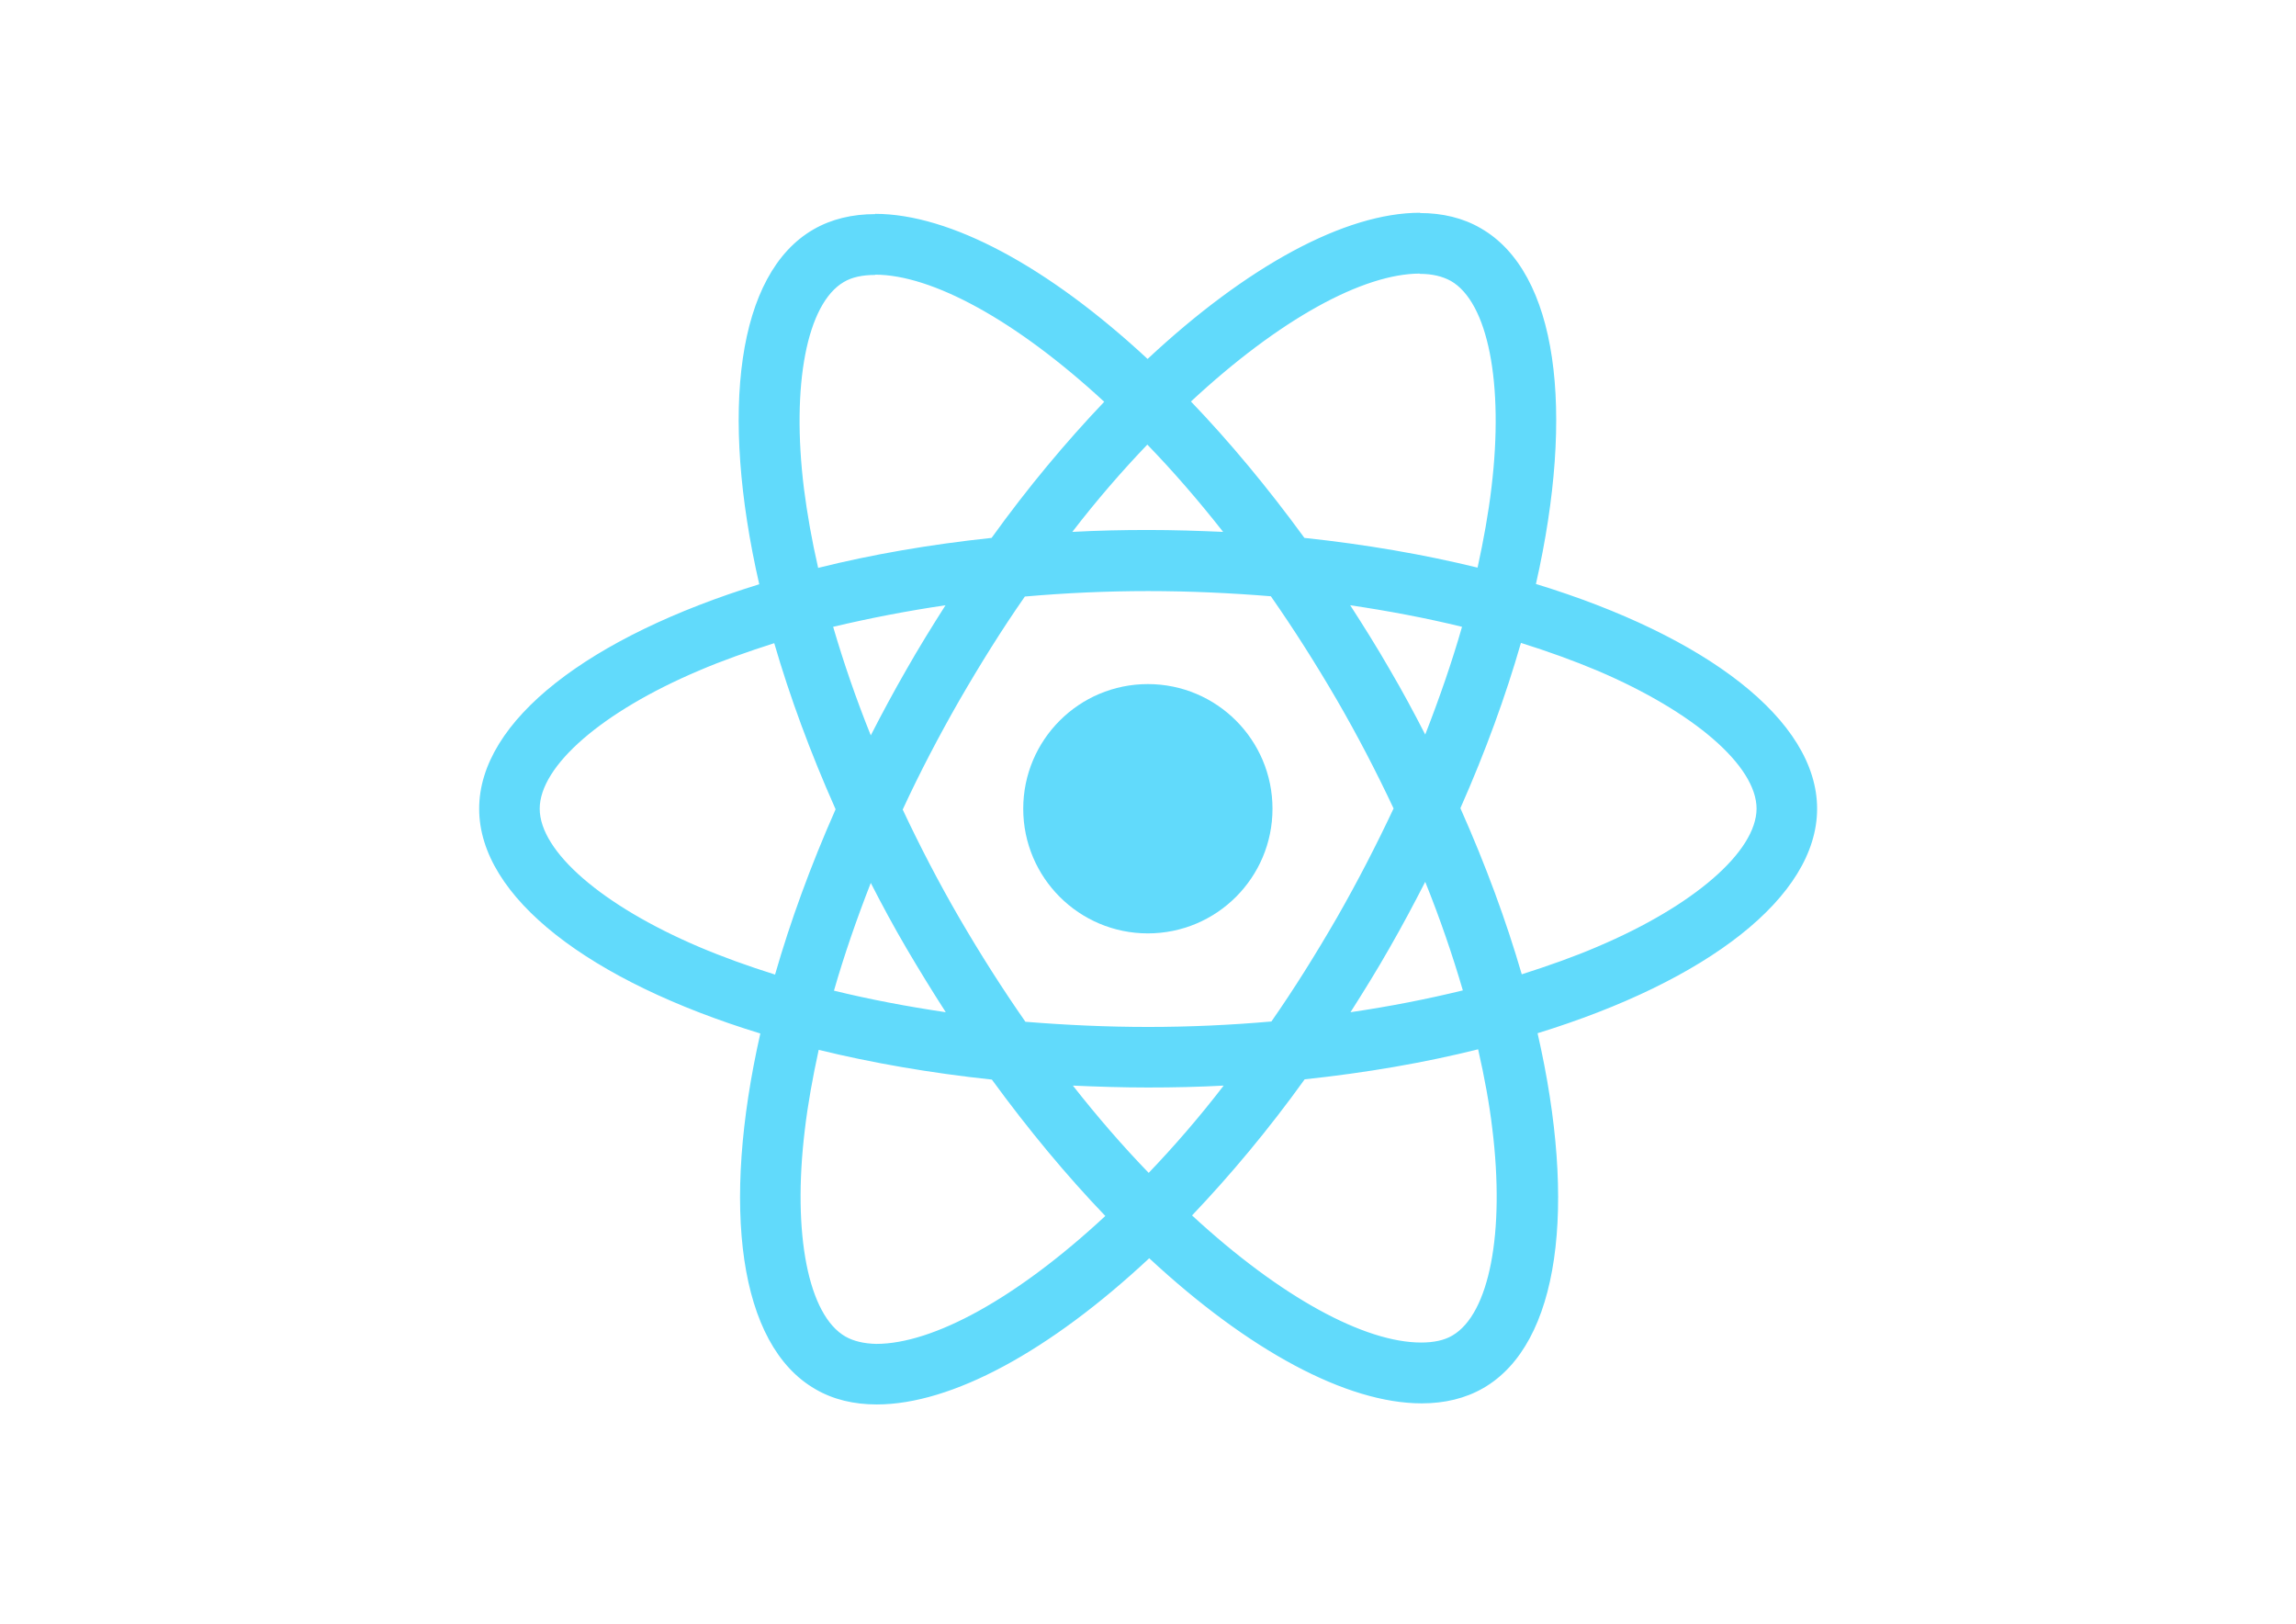
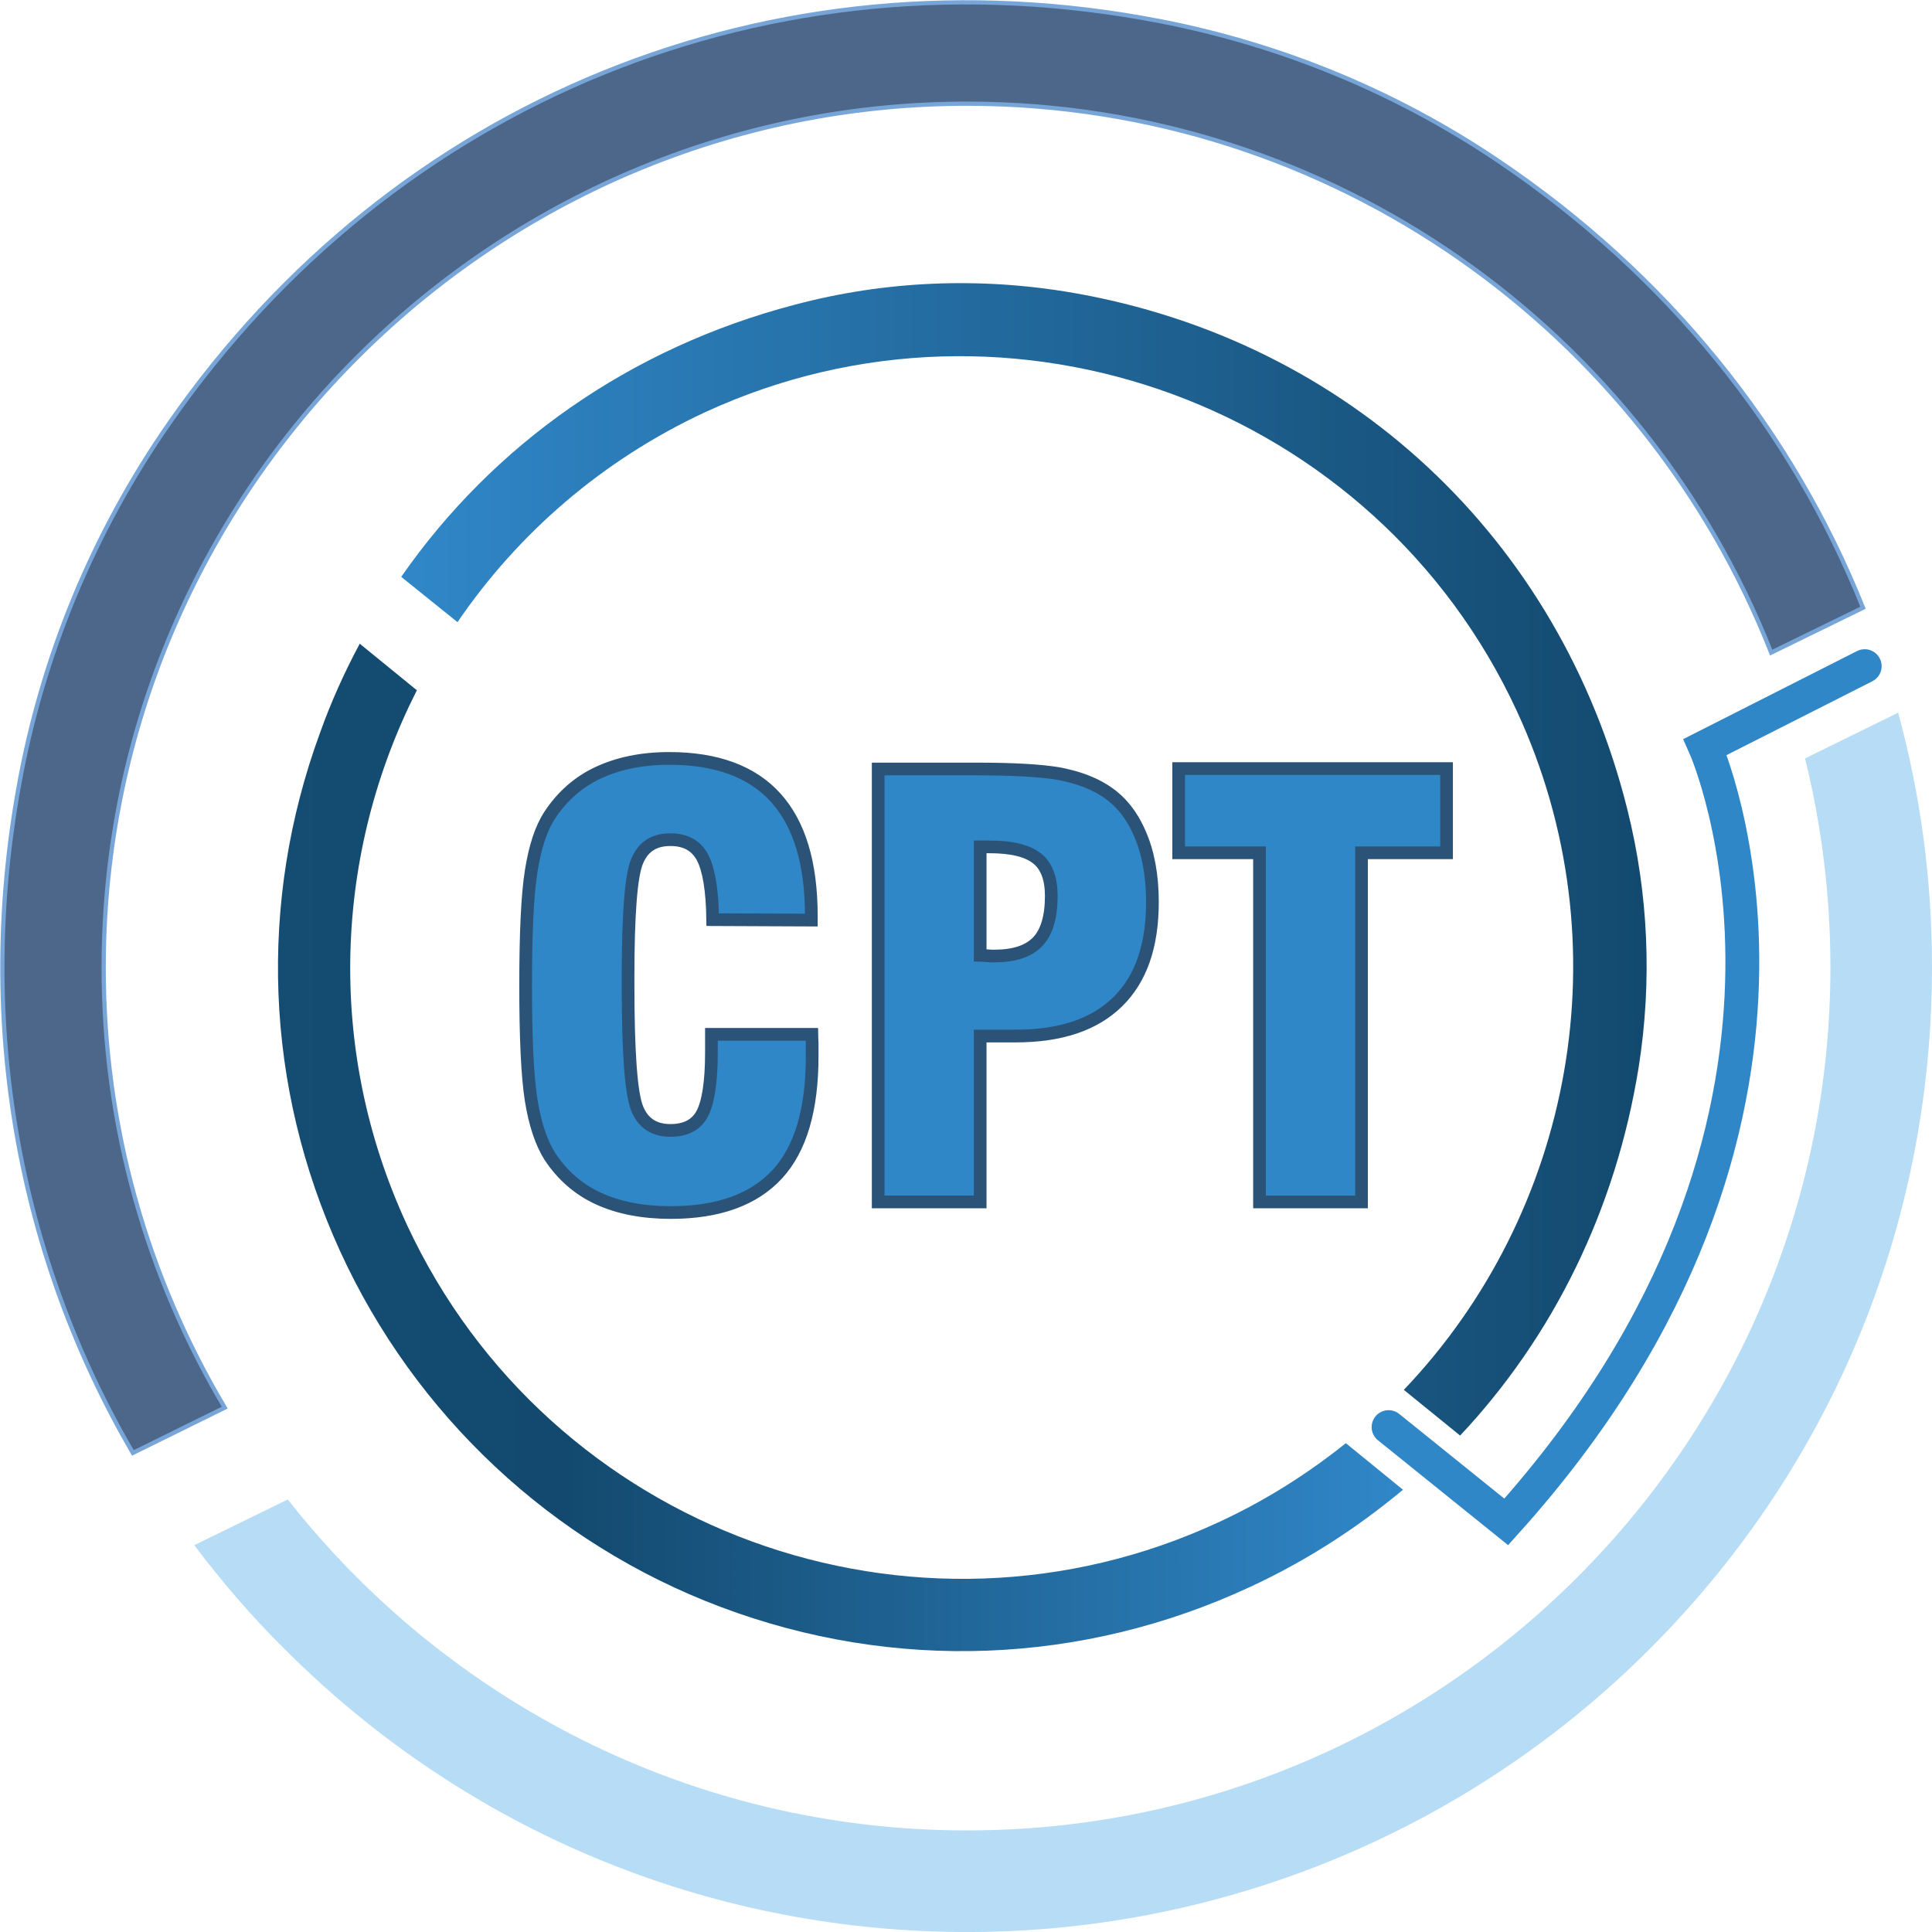
- <svg xmlns="http://www.w3.org/2000/svg" viewBox="0 0 841.9 595.3">
-   <g fill="#61DAFB">
-     <path d="M666.3 296.5c0-32.5-40.7-63.3-103.1-82.4 14.4-63.6 8-114.2-20.2-130.4-6.5-3.8-14.1-5.6-22.4-5.6v22.3c4.6 0 8.3.9 11.4 2.6 13.6 7.8 19.5 37.5 14.9 75.7-1.1 9.4-2.9 19.3-5.1 29.4-19.6-4.8-41-8.5-63.5-10.9-13.5-18.5-27.5-35.3-41.6-50 32.6-30.3 63.2-46.9 84-46.9V78c-27.5 0-63.5 19.6-99.9 53.6-36.4-33.8-72.4-53.2-99.9-53.2v22.3c20.7 0 51.4 16.5 84 46.6-14 14.7-28 31.4-41.3 49.9-22.6 2.4-44 6.1-63.6 11-2.3-10-4-19.7-5.2-29-4.7-38.2 1.1-67.9 14.6-75.8 3-1.8 6.9-2.6 11.5-2.6V78.5c-8.4 0-16 1.8-22.6 5.6-28.1 16.2-34.4 66.7-19.9 130.1-62.2 19.2-102.7 49.9-102.7 82.3 0 32.5 40.7 63.3 103.1 82.4-14.4 63.6-8 114.2 20.2 130.4 6.5 3.8 14.1 5.6 22.5 5.6 27.5 0 63.5-19.6 99.9-53.6 36.4 33.8 72.4 53.2 99.9 53.2 8.4 0 16-1.8 22.6-5.6 28.1-16.2 34.4-66.7 19.9-130.1 62-19.1 102.5-49.9 102.5-82.3zm-130.2-66.7c-3.7 12.9-8.3 26.2-13.5 39.5-4.1-8-8.4-16-13.1-24-4.6-8-9.5-15.8-14.4-23.4 14.2 2.1 27.9 4.7 41 7.9zm-45.8 106.5c-7.8 13.5-15.8 26.3-24.1 38.2-14.9 1.3-30 2-45.2 2-15.1 0-30.2-.7-45-1.9-8.3-11.9-16.4-24.6-24.2-38-7.6-13.1-14.5-26.4-20.8-39.8 6.2-13.4 13.2-26.8 20.7-39.9 7.8-13.5 15.8-26.3 24.1-38.2 14.9-1.3 30-2 45.2-2 15.1 0 30.2.7 45 1.9 8.3 11.9 16.4 24.6 24.2 38 7.6 13.1 14.5 26.4 20.8 39.8-6.3 13.4-13.2 26.8-20.7 39.9zm32.3-13c5.4 13.4 10 26.8 13.8 39.8-13.1 3.2-26.9 5.9-41.2 8 4.9-7.7 9.8-15.6 14.4-23.7 4.6-8 8.9-16.1 13-24.1zM421.2 430c-9.3-9.6-18.6-20.3-27.8-32 9 .4 18.2.7 27.5.7 9.4 0 18.7-.2 27.8-.7-9 11.7-18.3 22.4-27.5 32zm-74.4-58.9c-14.2-2.1-27.9-4.7-41-7.9 3.7-12.9 8.3-26.2 13.5-39.5 4.1 8 8.4 16 13.1 24 4.7 8 9.5 15.8 14.4 23.4zM420.7 163c9.3 9.6 18.6 20.3 27.8 32-9-.4-18.2-.7-27.5-.7-9.4 0-18.7.2-27.8.7 9-11.7 18.3-22.4 27.5-32zm-74 58.9c-4.9 7.7-9.8 15.6-14.4 23.7-4.6 8-8.9 16-13 24-5.4-13.4-10-26.8-13.8-39.8 13.1-3.1 26.9-5.8 41.2-7.9zm-90.5 125.2c-35.4-15.1-58.3-34.9-58.3-50.6 0-15.7 22.9-35.6 58.3-50.6 8.6-3.7 18-7 27.7-10.1 5.7 19.6 13.2 40 22.5 60.9-9.2 20.8-16.6 41.1-22.2 60.6-9.9-3.1-19.3-6.5-28-10.2zM310 490c-13.6-7.8-19.5-37.5-14.9-75.7 1.1-9.4 2.9-19.3 5.1-29.4 19.6 4.8 41 8.5 63.5 10.9 13.5 18.5 27.5 35.3 41.6 50-32.6 30.3-63.2 46.9-84 46.9-4.5-.1-8.3-1-11.3-2.7zm237.2-76.2c4.7 38.2-1.1 67.9-14.6 75.8-3 1.8-6.9 2.6-11.5 2.6-20.7 0-51.4-16.5-84-46.6 14-14.7 28-31.4 41.3-49.9 22.6-2.4 44-6.1 63.6-11 2.3 10.1 4.1 19.8 5.2 29.1zm38.5-66.7c-8.6 3.7-18 7-27.7 10.1-5.7-19.6-13.2-40-22.5-60.9 9.2-20.8 16.6-41.1 22.2-60.6 9.9 3.1 19.3 6.5 28.1 10.2 35.4 15.1 58.3 34.9 58.3 50.6-.1 15.7-23 35.6-58.4 50.6zM320.8 78.4z" />
-     <circle cx="420.9" cy="296.5" r="45.7" />
-     <path d="M520.5 78.1z" />
+ <svg xmlns="http://www.w3.org/2000/svg" version="1.1" id="Warstwa_1" x="0px" y="0px" viewBox="0 0 456.5 456.5" style="enable-background:new 0 0 456.5 456.5;" xml:space="preserve">
+   <style type="text/css">
+ 	.st0{fill:#B6DCF6;}
+ 	.st1{fill:#4C6789;stroke:#78A5D8;stroke-miterlimit:10;}
+ 	.st2{fill:url(#SVGID_1_);}
+ 	.st3{fill:url(#SVGID_00000075867246160654218060000007977479866408865706_);}
+ 	.st4{fill:#3087C8;stroke:#2B5377;stroke-width:3;stroke-miterlimit:10;}
+ 	.st5{fill:none;stroke:#3087C8;stroke-width:8;stroke-linecap:round;stroke-miterlimit:10;}
+ </style>
+   <g>
+     <path class="st0" d="M426.5,179.2c3.9,15.8,6,32.3,6,49.3c0,112.5-91.5,204-204,204c-65.1,0-123.1-30.6-160.5-78.2l-22.1,10.8   c6.5,8.6,13.6,16.9,21.4,24.6c42.6,42.6,99.2,66.3,159.4,66.8c60.2,0.5,118.4-23,161.4-65.2c44.1-43.2,68.4-101.2,68.4-162.8   c0-20.6-2.7-40.7-8-60.1L426.5,179.2z" />
+     <path class="st1" d="M53.1,332.6C34.9,302,24.4,266.3,24.5,228.2c0.2-112.3,92.1-203.9,204.4-203.7c86.1,0.2,159.8,54,189.6,129.7   l21.7-10.6c-16.8-42-46.3-78.8-86.5-105.8c-24.1-16.2-51.2-27.3-79.6-32.8C182.5-12.8,93.1,23.6,40,100   c-17.9,25.7-30.1,55.1-35.6,86c-10.1,56,0,111,27,157.3L53.1,332.6z" />
  </g>
+   <g>
+     <linearGradient id="SVGID_1_" gradientUnits="userSpaceOnUse" x1="65.7" y1="271.11" x2="331.509" y2="271.11">
+       <stop offset="0" style="stop-color:#144C72" />
+       <stop offset="0.254" style="stop-color:#13496E" />
+       <stop offset="1" style="stop-color:#3087C8" />
+     </linearGradient>
+     <path class="st2" d="M318,341c-9,7.2-18.9,13.5-29.9,18.6c-72.2,33.6-158.3,2.1-191.9-70.1c-19.4-41.8-17.1-88.2,2.3-126.4   l-13.5-11c-3.6,6.7-6.8,13.8-9.4,21.1c-14.7,40.1-13,83.5,4.7,122.3c17.7,38.8,50.1,69.2,90,84.2c40.9,15.4,85.4,13.7,125-4.7   c13.2-6.1,25.3-13.9,36.2-23L318,341z" />
+     <linearGradient id="SVGID_00000124147022137001569760000006924478306188572828_" gradientUnits="userSpaceOnUse" x1="94.744" y1="203.033" x2="389.03" y2="203.033">
+       <stop offset="5.327789e-09" style="stop-color:#3087C8" />
+       <stop offset="1" style="stop-color:#13496E" />
+     </linearGradient>
+     <path style="fill:url(#SVGID_00000124147022137001569760000006924478306188572828_);" d="M108.1,147c14.2-20.8,34-38.2,58.5-49.6   C238.8,64.1,325,95.8,358.4,168c25.6,55.3,13,118.8-26.7,160.4l13.3,10.8c21.9-23.3,36.8-53.3,42.2-87.1c3.2-20.3,2.3-41-2.7-60.9   c-16-64.1-66-110.7-130.9-122c-21.9-3.8-44.4-2.9-65.8,2.8c-39,10.2-71.3,33.1-93,64.3L108.1,147z" />
+   </g>
+   <g>
+     <path class="st4" d="M168.3,244.4h23.5c0,0.6,0.1,1.3,0.1,2c0,0.7,0,1.8,0,3.2c0,12.5-2.7,21.8-8.2,27.8c-5.5,6-13.9,9.1-25.2,9.1   c-6.6,0-12.3-1.1-17.1-3.3s-8.6-5.6-11.5-10c-2-3.2-3.5-7.6-4.4-13.3c-0.9-5.7-1.3-14.7-1.3-27c0-12.3,0.4-21.3,1.3-27   c0.9-5.7,2.3-10.1,4.4-13.3c2.9-4.4,6.7-7.8,11.4-10c4.7-2.2,10.3-3.4,16.8-3.4c11.2,0,19.6,3.1,25.2,9.3   c5.6,6.2,8.4,15.5,8.4,27.9v1l-23.3-0.1c-0.1-7-0.9-11.8-2.4-14.7c-1.5-2.8-4-4.2-7.6-4.2c-3.9,0-6.5,1.7-7.9,5.2   c-1.4,3.4-2.1,12.5-2.1,27.2v1.9c0,15.8,0.7,25.5,2.1,29.1s4.1,5.3,7.9,5.3c3.6,0,6.1-1.3,7.5-3.9c1.4-2.6,2.2-7.4,2.2-14.5V244.4z   " />
+     <path class="st4" d="M207.5,284V181.7H231c8.7,0,15.1,0.4,19.2,1.1c4.1,0.8,7.6,2,10.5,3.8c3.8,2.3,6.6,5.7,8.6,10.3   c2,4.5,3,10,3,16.2c0,10.4-2.7,18.2-8.2,23.6c-5.5,5.4-13.5,8.1-24.1,8.1h-8.4V284H207.5z M231.6,225.7c0.4,0,0.8,0.1,1.2,0.1   c0.5,0,1.1,0.1,2,0.1c4.8,0,8.2-1.1,10.4-3.4c2.1-2.2,3.2-5.8,3.2-10.8c0-4.1-1.1-7.1-3.4-8.9c-2.3-1.8-6-2.7-11.3-2.7h-2.1V225.7z   " />
+     <path class="st4" d="M297.6,284v-82.5h-19.1v-19.9h63.3v19.9h-20.1V284H297.6z" />
+   </g>
+   <path class="st5" d="M440.6,157.4l-37.7,19.1c0,0,38.9,87.6-47,183.1l-27.8-22.4" />
</svg>
